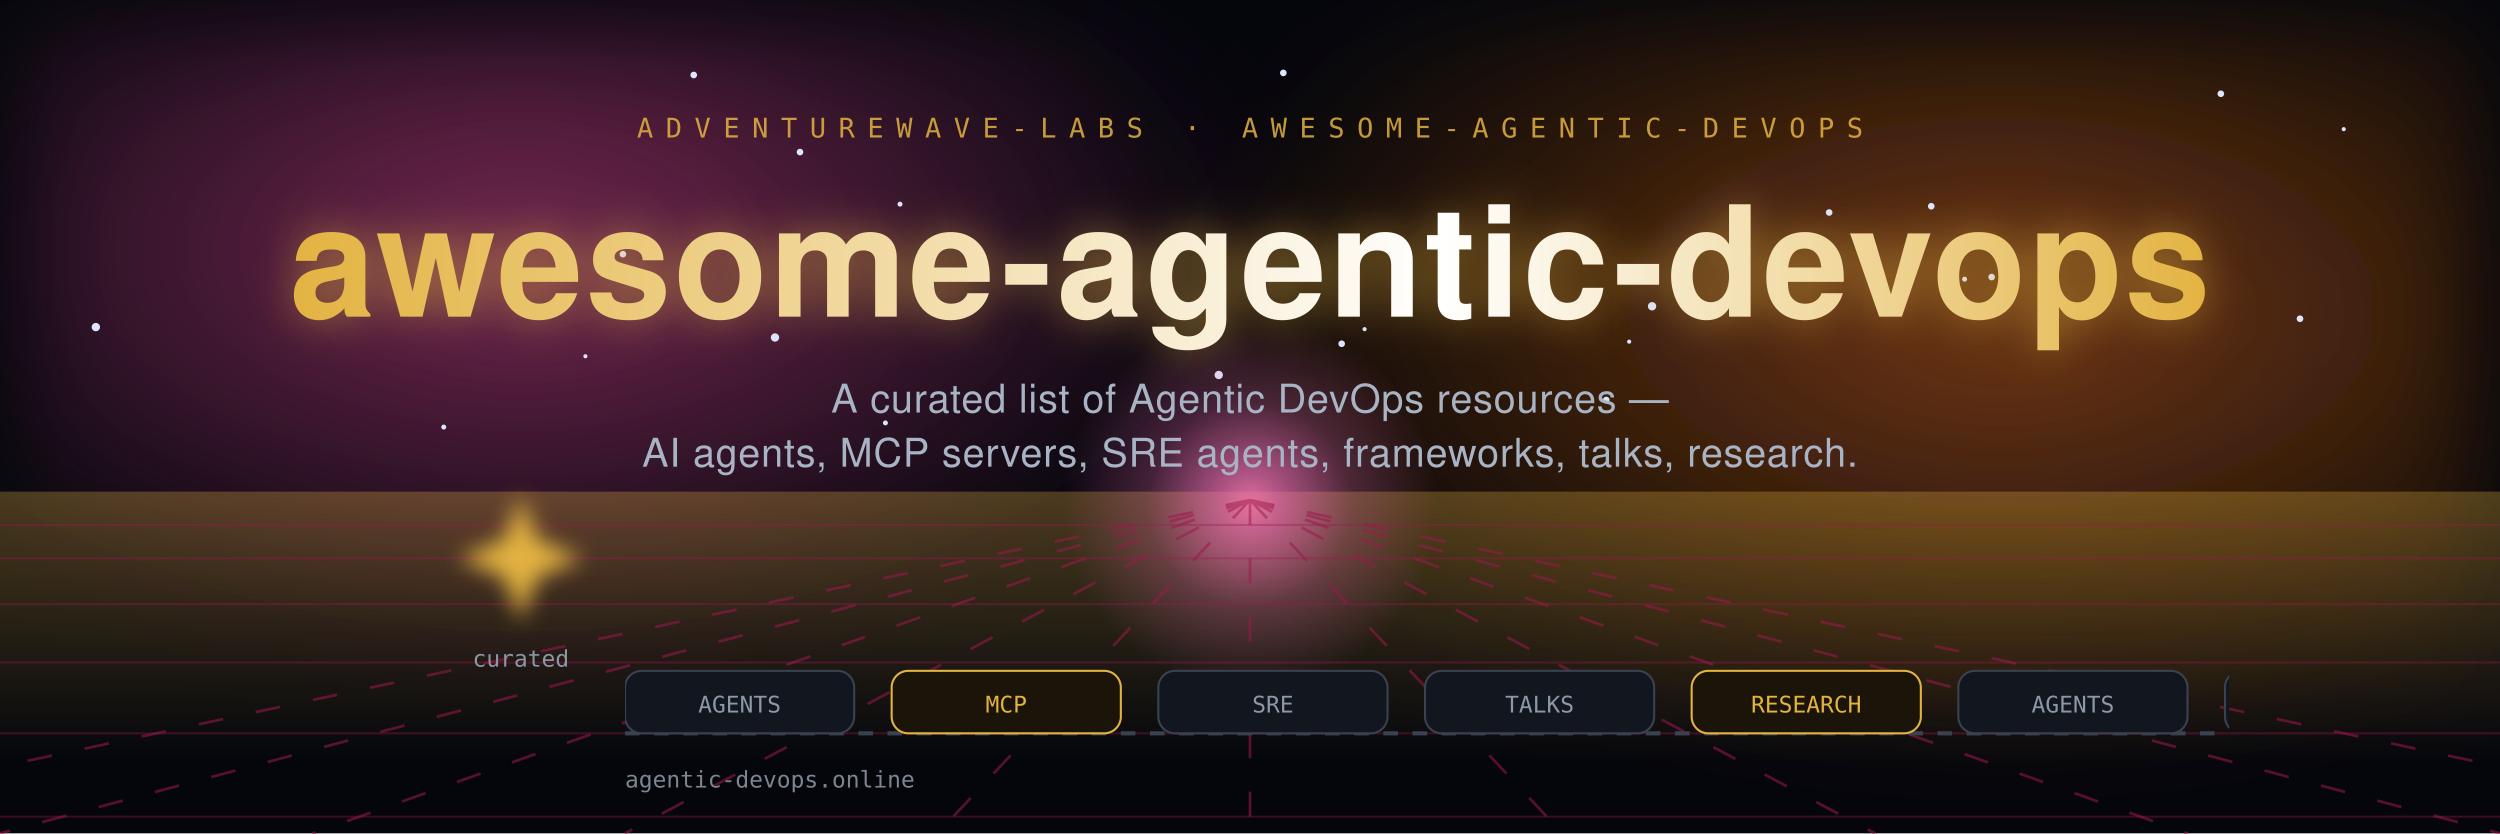
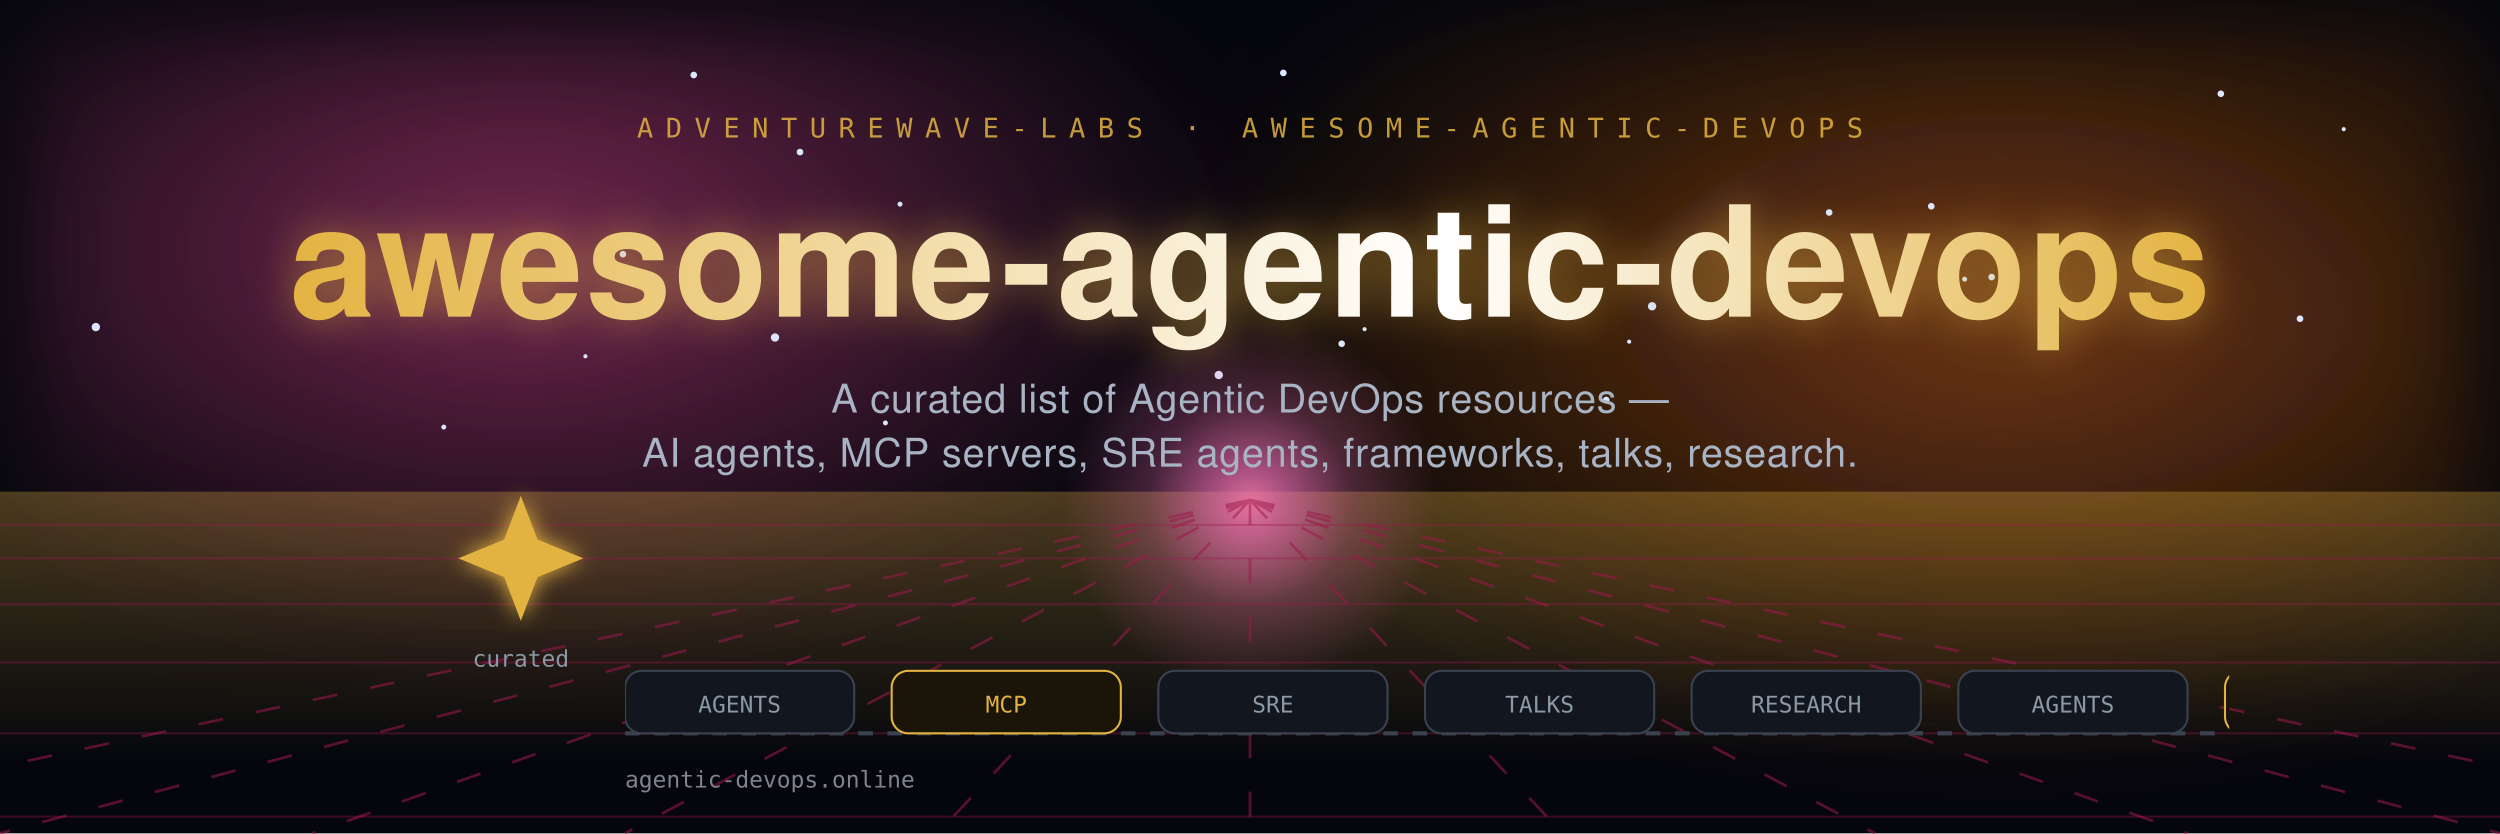
<svg xmlns="http://www.w3.org/2000/svg" width="1200" height="400" viewBox="0 0 1200 400" role="img" aria-label="awesome-agentic-devops: A curated list of Agentic DevOps resources — AI agents, MCP servers, SRE agents, frameworks, talks, research.">
  <defs>
    <radialGradient id="aur1">
      <stop offset="0" stop-color="#ec4899" stop-opacity="0.50" />
      <stop offset="1" stop-color="#ec4899" stop-opacity="0" />
    </radialGradient>
    <radialGradient id="aur2">
      <stop offset="0" stop-color="#f97316" stop-opacity="0.45" />
      <stop offset="1" stop-color="#f97316" stop-opacity="0" />
    </radialGradient>
    <radialGradient id="orb">
      <stop offset="0" stop-color="#f472b6" stop-opacity="0.9" />
      <stop offset="0.55" stop-color="#f472b6" stop-opacity="0.25" />
      <stop offset="1" stop-color="#f472b6" stop-opacity="0" />
    </radialGradient>
    <linearGradient id="tgrad" x1="0" x2="1">
      <stop offset="0" stop-color="#e3b341" />
      <stop offset="0.6" stop-color="#ffffff" />
      <stop offset="1" stop-color="#e3b341" />
    </linearGradient>
    <linearGradient id="beam" x1="0" x2="1">
      <stop offset="0" stop-color="#ffffff" stop-opacity="0" />
      <stop offset="0.5" stop-color="#ffffff" stop-opacity="0.45" />
      <stop offset="1" stop-color="#ffffff" stop-opacity="0" />
    </linearGradient>
    <linearGradient id="hglow" x1="0" x2="0" y1="0" y2="1">
      <stop offset="0" stop-color="#e3b341" stop-opacity="0.30" />
      <stop offset="1" stop-color="#e3b341" stop-opacity="0" />
    </linearGradient>
    <filter id="soft" x="-80%" y="-80%" width="260%" height="260%">
      <feGaussianBlur stdDeviation="30" />
    </filter>
    <filter id="glow" x="-80%" y="-80%" width="260%" height="260%">
      <feGaussianBlur stdDeviation="5" />
    </filter>
    <filter id="glow2" x="-80%" y="-80%" width="260%" height="260%">
      <feGaussianBlur stdDeviation="10" />
    </filter>
  </defs>
  <rect width="1200" height="400" fill="#04060c" />
  <ellipse cx="250" cy="120" rx="360" ry="190" fill="url(#aur1)" filter="url(#soft)">
    <animateTransform attributeName="transform" type="translate" values="0 0; 70 24; -40 12; 0 0" dur="26s" repeatCount="indefinite" />
  </ellipse>
  <ellipse cx="960" cy="150" rx="400" ry="210" fill="url(#aur2)" filter="url(#soft)">
    <animateTransform attributeName="transform" type="translate" values="0 0; -60 18; 34 -12; 0 0" dur="32s" repeatCount="indefinite" />
  </ellipse>
  <g>
    <circle cx="281" cy="171" r="1" fill="#dbe7ff">
      <animate attributeName="opacity" values="0.08;0.85;0.08" dur="3.39s" begin="-0.05s" repeatCount="indefinite" />
    </circle>
    <circle cx="655" cy="158" r="1" fill="#dbe7ff">
      <animate attributeName="opacity" values="0.08;0.85;0.08" dur="2.67s" begin="-3.83s" repeatCount="indefinite" />
    </circle>
    <circle cx="782" cy="164" r="1" fill="#dbe7ff">
      <animate attributeName="opacity" values="0.08;0.85;0.08" dur="3.80s" begin="-2.10s" repeatCount="indefinite" />
    </circle>
    <circle cx="616" cy="35" r="1.6" fill="#dbe7ff">
      <animate attributeName="opacity" values="0.08;0.85;0.08" dur="2.32s" begin="-2.61s" repeatCount="indefinite" />
    </circle>
    <circle cx="455" cy="151" r="1.6" fill="#dbe7ff">
      <animate attributeName="opacity" values="0.08;0.85;0.08" dur="3.07s" begin="-0.60s" repeatCount="indefinite" />
    </circle>
    <circle cx="1125" cy="62" r="1" fill="#dbe7ff">
      <animate attributeName="opacity" values="0.08;0.85;0.08" dur="4.48s" begin="-1.72s" repeatCount="indefinite" />
    </circle>
    <circle cx="793" cy="147" r="2" fill="#dbe7ff">
      <animate attributeName="opacity" values="0.08;0.85;0.08" dur="3.71s" begin="-0.64s" repeatCount="indefinite" />
    </circle>
    <circle cx="299" cy="122" r="1.6" fill="#dbe7ff">
      <animate attributeName="opacity" values="0.08;0.85;0.08" dur="2.36s" begin="-4.54s" repeatCount="indefinite" />
    </circle>
    <circle cx="1066" cy="45" r="1.6" fill="#dbe7ff">
      <animate attributeName="opacity" values="0.08;0.85;0.08" dur="2.57s" begin="-2.35s" repeatCount="indefinite" />
    </circle>
    <circle cx="771" cy="192" r="1.6" fill="#dbe7ff">
      <animate attributeName="opacity" values="0.08;0.85;0.08" dur="3.25s" begin="-1.34s" repeatCount="indefinite" />
    </circle>
    <circle cx="333" cy="36" r="1.6" fill="#dbe7ff">
      <animate attributeName="opacity" values="0.08;0.85;0.08" dur="4.26s" begin="-4.57s" repeatCount="indefinite" />
    </circle>
    <circle cx="956" cy="133" r="1.6" fill="#dbe7ff">
      <animate attributeName="opacity" values="0.08;0.85;0.08" dur="3.13s" begin="-0.93s" repeatCount="indefinite" />
    </circle>
    <circle cx="878" cy="102" r="1.6" fill="#dbe7ff">
      <animate attributeName="opacity" values="0.08;0.85;0.08" dur="2.62s" begin="-2.58s" repeatCount="indefinite" />
    </circle>
    <circle cx="372" cy="162" r="2" fill="#dbe7ff">
      <animate attributeName="opacity" values="0.08;0.85;0.08" dur="3.32s" begin="-0.24s" repeatCount="indefinite" />
    </circle>
    <circle cx="927" cy="99" r="1.6" fill="#dbe7ff">
      <animate attributeName="opacity" values="0.08;0.85;0.08" dur="3.41s" begin="-4.56s" repeatCount="indefinite" />
    </circle>
    <circle cx="425" cy="203" r="1.2" fill="#dbe7ff">
      <animate attributeName="opacity" values="0.08;0.85;0.08" dur="3.74s" begin="-0.51s" repeatCount="indefinite" />
    </circle>
    <circle cx="213" cy="205" r="1.2" fill="#dbe7ff">
      <animate attributeName="opacity" values="0.08;0.85;0.08" dur="3.50s" begin="-1.33s" repeatCount="indefinite" />
    </circle>
    <circle cx="644" cy="165" r="1.6" fill="#dbe7ff">
      <animate attributeName="opacity" values="0.08;0.85;0.08" dur="2.69s" begin="-0.27s" repeatCount="indefinite" />
    </circle>
    <circle cx="46" cy="157" r="2" fill="#dbe7ff">
      <animate attributeName="opacity" values="0.08;0.85;0.08" dur="3.89s" begin="-4.27s" repeatCount="indefinite" />
    </circle>
    <circle cx="154" cy="134" r="1.6" fill="#dbe7ff">
      <animate attributeName="opacity" values="0.08;0.85;0.08" dur="4.14s" begin="-1.01s" repeatCount="indefinite" />
    </circle>
    <circle cx="585" cy="180" r="2" fill="#dbe7ff">
      <animate attributeName="opacity" values="0.08;0.85;0.08" dur="3.49s" begin="-2.53s" repeatCount="indefinite" />
    </circle>
    <circle cx="432" cy="98" r="1.2" fill="#dbe7ff">
      <animate attributeName="opacity" values="0.08;0.85;0.08" dur="2.85s" begin="-1.67s" repeatCount="indefinite" />
    </circle>
    <circle cx="531" cy="129" r="1.2" fill="#dbe7ff">
      <animate attributeName="opacity" values="0.08;0.85;0.08" dur="4.25s" begin="-0.36s" repeatCount="indefinite" />
    </circle>
    <circle cx="943" cy="134" r="1.2" fill="#dbe7ff">
      <animate attributeName="opacity" values="0.08;0.85;0.08" dur="2.80s" begin="-3.45s" repeatCount="indefinite" />
    </circle>
    <circle cx="384" cy="73" r="1.6" fill="#dbe7ff">
      <animate attributeName="opacity" values="0.08;0.85;0.08" dur="3.81s" begin="-4.16s" repeatCount="indefinite" />
    </circle>
    <circle cx="1104" cy="153" r="1.6" fill="#dbe7ff">
      <animate attributeName="opacity" values="0.08;0.85;0.08" dur="4.01s" begin="-0.43s" repeatCount="indefinite" />
    </circle>
  </g>
  <rect x="0" y="236" width="1200" height="130" fill="url(#hglow)">
    <animate attributeName="opacity" values="0.45;0.9;0.45" dur="7s" repeatCount="indefinite" />
  </rect>
  <circle cx="600" cy="242" r="90" fill="url(#orb)">
    <animate attributeName="r" values="78;110;78" dur="6s" repeatCount="indefinite" />
  </circle>
  <path d="M600 240 L-150 400 M600 240 L0 400 M600 240 L150 400 M600 240 L300 400 M600 240 L450 400 M600 240 L600 400 M600 240 L750 400 M600 240 L900 400 M600 240 L1050 400 M600 240 L1200 400 M600 240 L1350 400" stroke="#9d174d" stroke-width="1.3" opacity="0.55" fill="none" stroke-dasharray="12 16">
    <animate attributeName="stroke-dashoffset" values="0;-56" dur="0.9s" repeatCount="indefinite" />
  </path>
  <path d="M0 252 H1200 M0 268 H1200 M0 290 H1200 M0 318 H1200 M0 352 H1200 M0 392 H1200" stroke="#9d174d" stroke-width="1" opacity="0.35" fill="none" />
  <circle cx="600" cy="241" r="4" fill="#e3b341" filter="url(#glow2)">
    <animate attributeName="opacity" values="0.6;1;0.6" dur="2.6s" repeatCount="indefinite" />
  </circle>
  <rect x="-260" y="-90" width="170" height="580" fill="url(#beam)" opacity="0.10" filter="url(#soft)" transform="rotate(14)">
    <animateTransform attributeName="transform" type="translate" additive="sum" values="-350 0;1750 0" dur="7s" repeatCount="indefinite" />
  </rect>
  <rect x="-260" y="-90" width="170" height="580" fill="url(#beam)" opacity="0.07" filter="url(#soft)" transform="rotate(14)">
    <animateTransform attributeName="transform" type="translate" additive="sum" values="-350 0;1750 0" dur="7s" begin="-3.4s" repeatCount="indefinite" />
  </rect>
  <text x="600" y="66" text-anchor="middle" font-family="ui-monospace,Menlo,Consolas,monospace" font-size="13" letter-spacing="6" fill="#e3b341" opacity="0.85">ADVENTUREWAVE-LABS · AWESOME-AGENTIC-DEVOPS</text>
  <text x="600" y="152" text-anchor="middle" font-family="-apple-system,Segoe UI,Helvetica,Arial,sans-serif" font-size="74" font-weight="800" letter-spacing="1" fill="#e3b341" opacity="0.55" filter="url(#glow2)">awesome-agentic-devops</text>
  <text x="600" y="152" text-anchor="middle" font-family="-apple-system,Segoe UI,Helvetica,Arial,sans-serif" font-size="74" font-weight="800" letter-spacing="1" fill="url(#tgrad)">awesome-agentic-devops</text>
  <text x="600" y="198" text-anchor="middle" font-family="-apple-system,Segoe UI,Helvetica,Arial,sans-serif" font-size="19" letter-spacing="0.4" fill="#a8b3c4">A curated list of Agentic DevOps resources —</text>
  <text x="600" y="224" text-anchor="middle" font-family="-apple-system,Segoe UI,Helvetica,Arial,sans-serif" font-size="19" letter-spacing="0.4" fill="#a8b3c4">AI agents, MCP servers, SRE agents, frameworks, talks, research.</text>
  <g transform="translate(600,308)">
    <g transform="translate(-350,-40)">
      <path d="M0 -30 L8 -9 L30 0 L8 9 L0 30 L-8 9 L-30 0 L-8 -9 Z" fill="#e3b341" filter="url(#glow)">
        <animateTransform attributeName="transform" type="rotate" values="0;360" dur="14s" repeatCount="indefinite" />
        <animate attributeName="opacity" values="1;0.6;1" dur="2.6s" repeatCount="indefinite" />
      </path>
+       <path d="M0 -30 L8 -9 L30 0 L8 9 L0 30 L-8 9 L-30 0 L-8 -9 Z" fill="#e3b341">
+         <animateTransform attributeName="transform" type="rotate" values="0;360" dur="14s" repeatCount="indefinite" />
+         <animate attributeName="opacity" values="0.75;0.45;0.75" dur="2.6s" repeatCount="indefinite" />
+       </path>
      <text y="52" font-family="ui-monospace,Menlo,Consolas,monospace" font-size="11" fill="#8b98a5" text-anchor="middle">curated</text>
    </g>
    <line x1="-300" y1="44" x2="470" y2="44" stroke="#3a4250" stroke-width="2" stroke-dasharray="7 7">
      <animate attributeName="stroke-dashoffset" values="0;-28" dur="1s" repeatCount="indefinite" />
    </line>
    <defs>
      <clipPath id="cardsclip">
        <rect x="-300" y="4" width="770" height="48" />
      </clipPath>
    </defs>
    <g clip-path="url(#cardsclip)">
      <g>
        <animateTransform attributeName="transform" type="translate" values="0 0;-640 0" dur="10s" repeatCount="indefinite" />
        <g transform="translate(-300,0)">
          <rect x="0" y="14" width="110" height="30" rx="8" fill="#12161f" stroke="#3a4250" />
          <text x="55" y="34" font-family="ui-monospace,Menlo,monospace" font-size="11" fill="#8b98a5" text-anchor="middle">AGENTS</text>
        </g>
        <g transform="translate(-172,0)">
          <rect x="0" y="14" width="110" height="30" rx="8" fill="#1a1508" stroke="#e3b341" />
          <text x="55" y="34" font-family="ui-monospace,Menlo,monospace" font-size="11" fill="#e3b341" text-anchor="middle">MCP</text>
        </g>
        <g transform="translate(-44,0)">
          <rect x="0" y="14" width="110" height="30" rx="8" fill="#12161f" stroke="#3a4250" />
          <text x="55" y="34" font-family="ui-monospace,Menlo,monospace" font-size="11" fill="#8b98a5" text-anchor="middle">SRE</text>
        </g>
        <g transform="translate(84,0)">
          <rect x="0" y="14" width="110" height="30" rx="8" fill="#12161f" stroke="#3a4250" />
          <text x="55" y="34" font-family="ui-monospace,Menlo,monospace" font-size="11" fill="#8b98a5" text-anchor="middle">TALKS</text>
        </g>
        <g transform="translate(212,0)">
+           <rect x="0" y="14" width="110" height="30" rx="8" fill="#12161f" stroke="#3a4250" />
+           <text x="55" y="34" font-family="ui-monospace,Menlo,monospace" font-size="11" fill="#8b98a5" text-anchor="middle">RESEARCH</text>
+         </g>
+         <g transform="translate(340,0)">
+           <rect x="0" y="14" width="110" height="30" rx="8" fill="#12161f" stroke="#3a4250" />
+           <text x="55" y="34" font-family="ui-monospace,Menlo,monospace" font-size="11" fill="#8b98a5" text-anchor="middle">AGENTS</text>
+         </g>
+         <g transform="translate(468,0)">
          <rect x="0" y="14" width="110" height="30" rx="8" fill="#1a1508" stroke="#e3b341" />
-           <text x="55" y="34" font-family="ui-monospace,Menlo,monospace" font-size="11" fill="#e3b341" text-anchor="middle">RESEARCH</text>
-         </g>
-         <g transform="translate(340,0)">
+           <text x="55" y="34" font-family="ui-monospace,Menlo,monospace" font-size="11" fill="#e3b341" text-anchor="middle">MCP</text>
+         </g>
+         <g transform="translate(596,0)">
+           <rect x="0" y="14" width="110" height="30" rx="8" fill="#12161f" stroke="#3a4250" />
+           <text x="55" y="34" font-family="ui-monospace,Menlo,monospace" font-size="11" fill="#8b98a5" text-anchor="middle">SRE</text>
+         </g>
+         <g transform="translate(724,0)">
+           <rect x="0" y="14" width="110" height="30" rx="8" fill="#12161f" stroke="#3a4250" />
+           <text x="55" y="34" font-family="ui-monospace,Menlo,monospace" font-size="11" fill="#8b98a5" text-anchor="middle">TALKS</text>
+         </g>
+         <g transform="translate(852,0)">
+           <rect x="0" y="14" width="110" height="30" rx="8" fill="#12161f" stroke="#3a4250" />
+           <text x="55" y="34" font-family="ui-monospace,Menlo,monospace" font-size="11" fill="#8b98a5" text-anchor="middle">RESEARCH</text>
+         </g>
+         <g transform="translate(980,0)">
          <rect x="0" y="14" width="110" height="30" rx="8" fill="#12161f" stroke="#3a4250" />
          <text x="55" y="34" font-family="ui-monospace,Menlo,monospace" font-size="11" fill="#8b98a5" text-anchor="middle">AGENTS</text>
        </g>
-         <g transform="translate(468,0)">
-           <rect x="0" y="14" width="110" height="30" rx="8" fill="#12161f" stroke="#3a4250" />
-           <text x="55" y="34" font-family="ui-monospace,Menlo,monospace" font-size="11" fill="#8b98a5" text-anchor="middle">MCP</text>
-         </g>
-         <g transform="translate(596,0)">
+         <g transform="translate(1108,0)">
          <rect x="0" y="14" width="110" height="30" rx="8" fill="#1a1508" stroke="#e3b341" />
-           <text x="55" y="34" font-family="ui-monospace,Menlo,monospace" font-size="11" fill="#e3b341" text-anchor="middle">SRE</text>
-         </g>
-         <g transform="translate(724,0)">
-           <rect x="0" y="14" width="110" height="30" rx="8" fill="#12161f" stroke="#3a4250" />
-           <text x="55" y="34" font-family="ui-monospace,Menlo,monospace" font-size="11" fill="#8b98a5" text-anchor="middle">TALKS</text>
-         </g>
-         <g transform="translate(852,0)">
-           <rect x="0" y="14" width="110" height="30" rx="8" fill="#12161f" stroke="#3a4250" />
-           <text x="55" y="34" font-family="ui-monospace,Menlo,monospace" font-size="11" fill="#8b98a5" text-anchor="middle">RESEARCH</text>
-         </g>
-         <g transform="translate(980,0)">
-           <rect x="0" y="14" width="110" height="30" rx="8" fill="#1a1508" stroke="#e3b341" />
-           <text x="55" y="34" font-family="ui-monospace,Menlo,monospace" font-size="11" fill="#e3b341" text-anchor="middle">AGENTS</text>
-         </g>
-         <g transform="translate(1108,0)">
-           <rect x="0" y="14" width="110" height="30" rx="8" fill="#12161f" stroke="#3a4250" />
-           <text x="55" y="34" font-family="ui-monospace,Menlo,monospace" font-size="11" fill="#8b98a5" text-anchor="middle">MCP</text>
+           <text x="55" y="34" font-family="ui-monospace,Menlo,monospace" font-size="11" fill="#e3b341" text-anchor="middle">MCP</text>
        </g>
      </g>
    </g>
    <text x="-300" y="70" font-family="ui-monospace,Menlo,Consolas,monospace" font-size="11" fill="#7d8590">agentic-devops.online</text>
  </g>
</svg>
